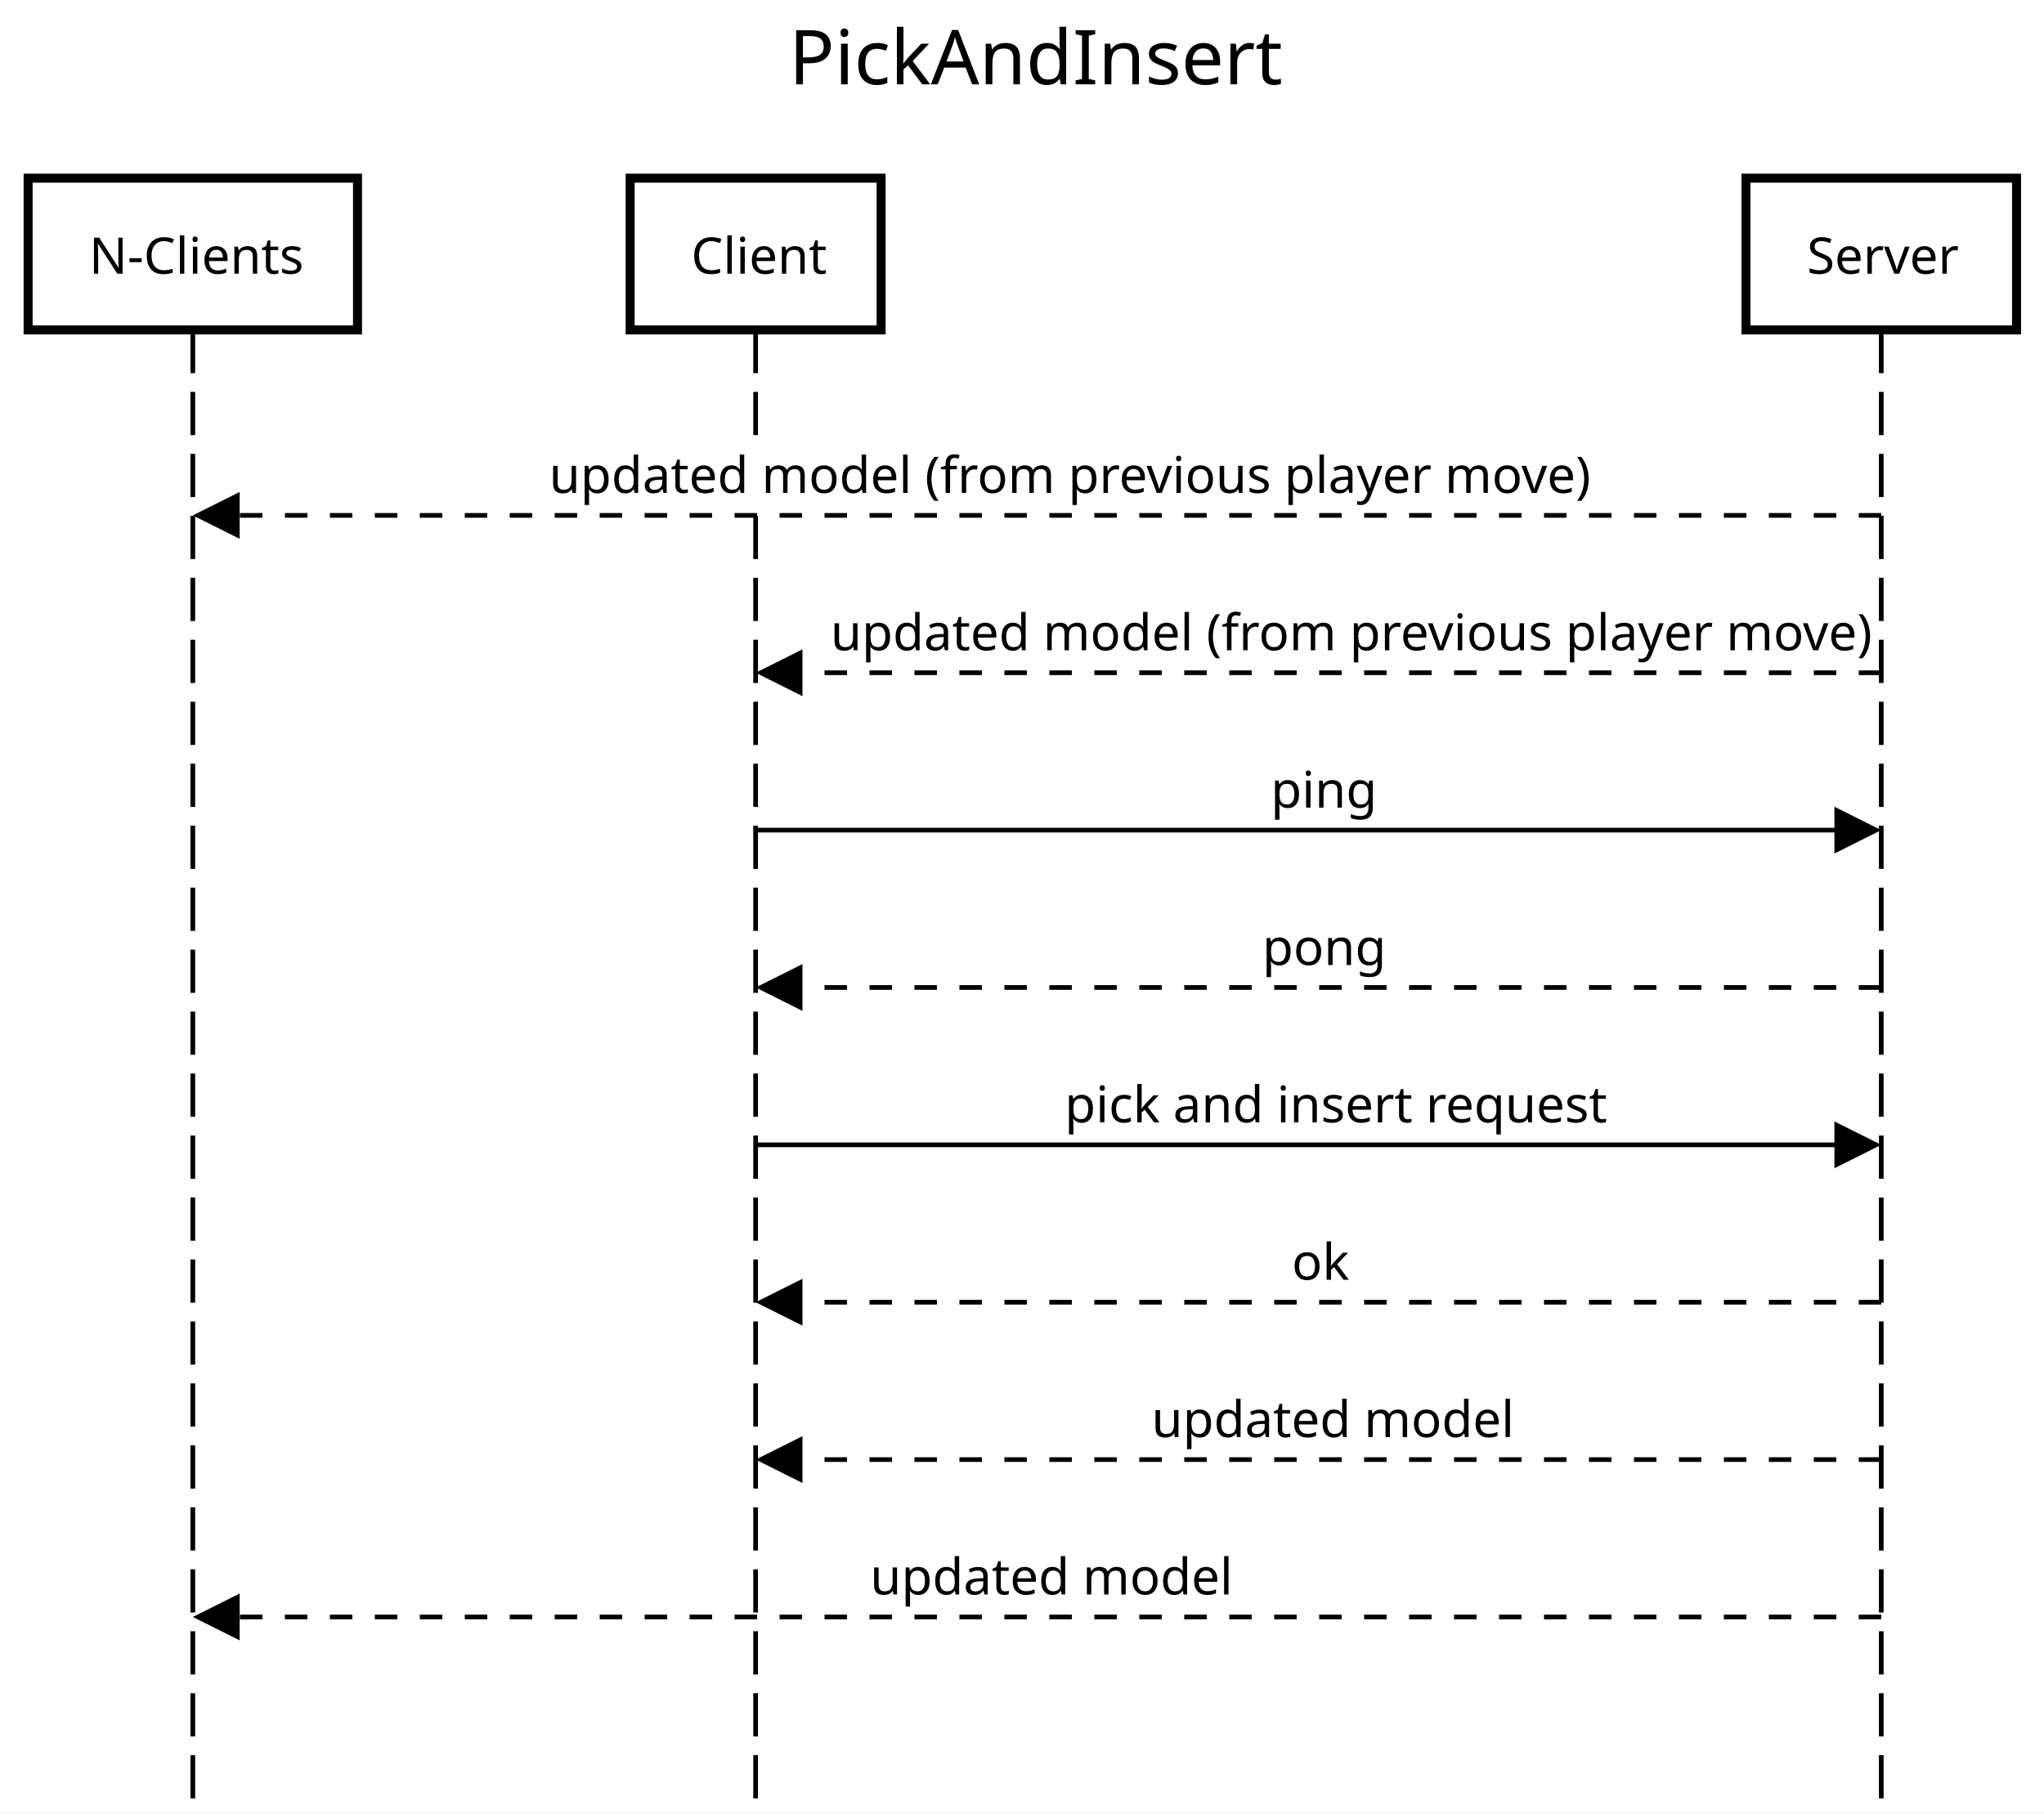
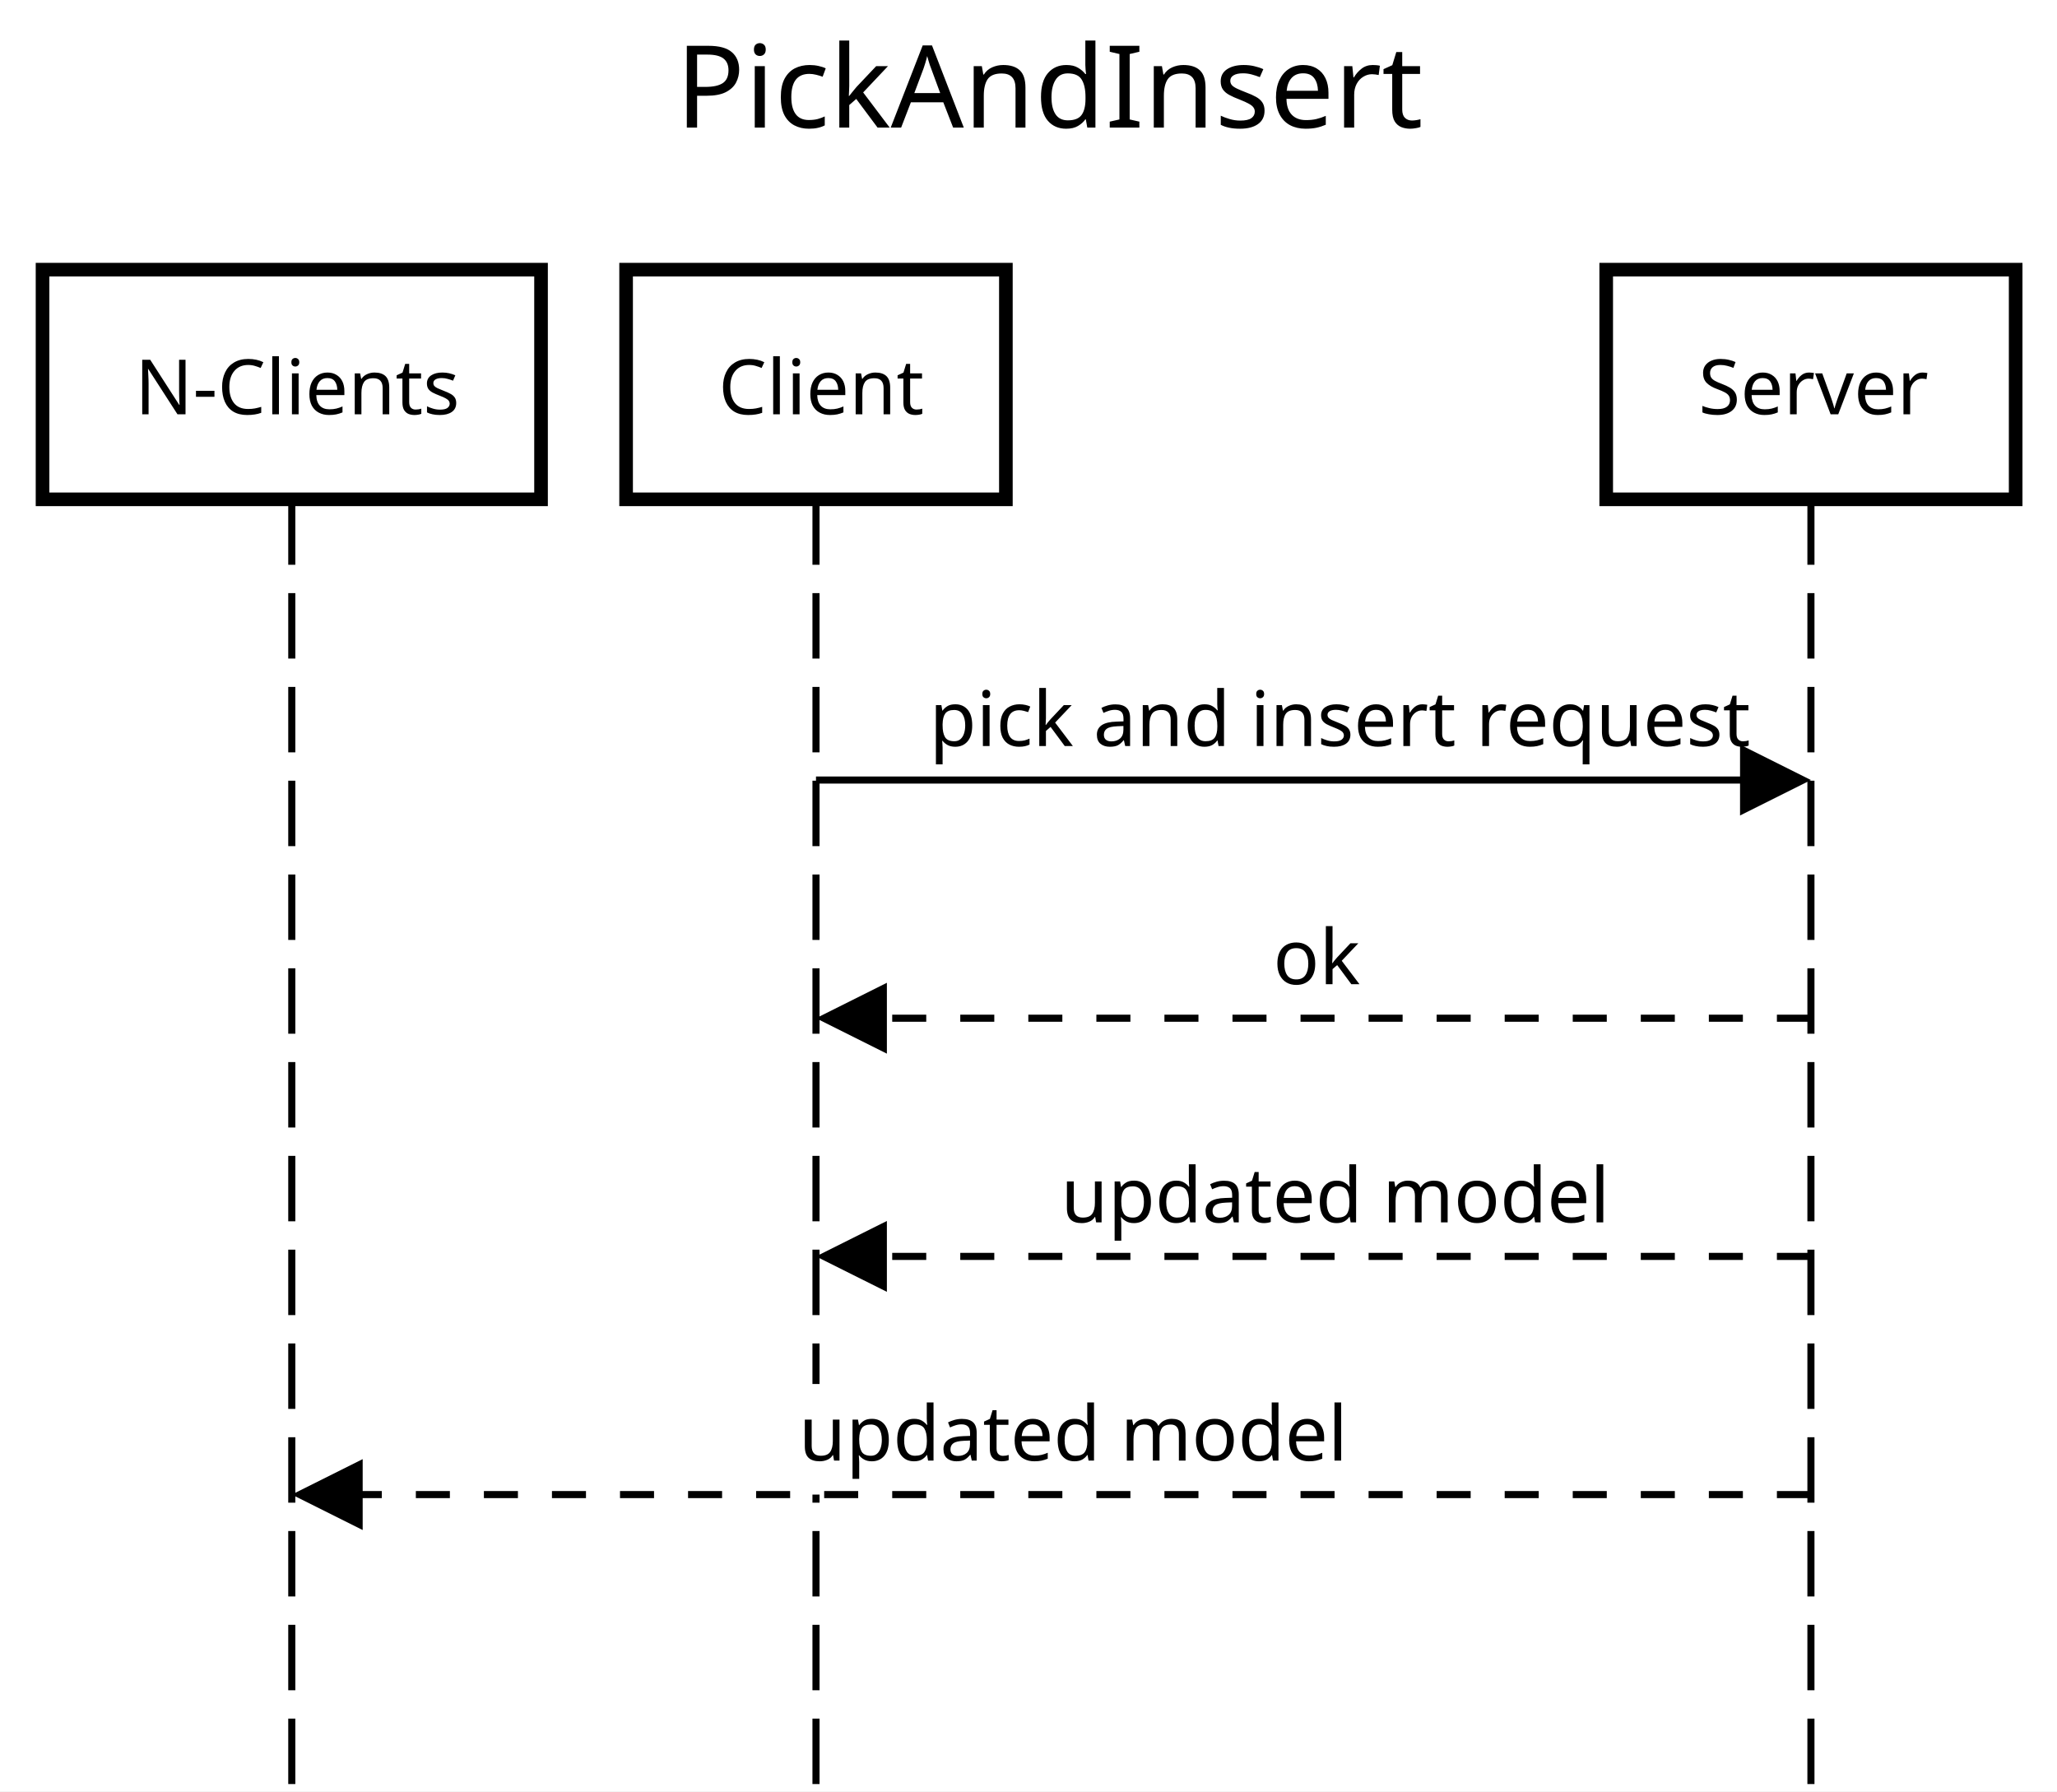
- <svg xmlns="http://www.w3.org/2000/svg" version="1.1" width="594" height="527">
+ <svg xmlns="http://www.w3.org/2000/svg" version="1.1" width="395" height="344">
  <defs />
  <g>
    <g />
    <g />
    <g />
    <g />
-     <g />
-     <g />
-     <g />
-     <g />
    <g>
-       <rect fill="white" stroke="none" x="0" y="0" width="594" height="527" />
+       <rect fill="white" stroke="none" x="0" y="0" width="395" height="344" />
    </g>
    <g>
-       <text fill="black" stroke="none" font-family="sans-serif" font-size="16.5pt" font-style="normal" font-weight="normal" text-decoration="normal" x="229.23" y="24.503" text-anchor="start" dominant-baseline="alphabetic" xml:space="preserve">PickAndInsert</text>
+       <text fill="black" stroke="none" font-family="sans-serif" font-size="16.5pt" font-style="normal" font-weight="normal" text-decoration="normal" x="129.751" y="24.503" text-anchor="start" dominant-baseline="alphabetic" xml:space="preserve">PickAndInsert</text>
    </g>
    <g />
    <g>
-       <path fill="none" stroke="black" paint-order="fill stroke markers" d=" M 56.031 95.888 L 56.031 527.137" stroke-miterlimit="10" stroke-width="1.361" stroke-dasharray="12.566,5.445" />
-       <path fill="none" stroke="black" paint-order="fill stroke markers" d=" M 219.59 95.888 L 219.59 527.137" stroke-miterlimit="10" stroke-width="1.361" stroke-dasharray="12.566,5.445" />
-       <path fill="none" stroke="black" paint-order="fill stroke markers" d=" M 546.708 95.888 L 546.708 527.137" stroke-miterlimit="10" stroke-width="1.361" stroke-dasharray="12.566,5.445" />
+       <path fill="none" stroke="black" paint-order="fill stroke markers" d=" M 56.031 95.888 L 56.031 344.183" stroke-miterlimit="10" stroke-width="1.361" stroke-dasharray="12.566,5.445" />
+       <path fill="none" stroke="black" paint-order="fill stroke markers" d=" M 156.693 95.888 L 156.693 344.183" stroke-miterlimit="10" stroke-width="1.361" stroke-dasharray="12.566,5.445" />
+       <path fill="none" stroke="black" paint-order="fill stroke markers" d=" M 347.748 95.888 L 347.748 344.183" stroke-miterlimit="10" stroke-width="1.361" stroke-dasharray="12.566,5.445" />
    </g>
    <g>
      <path fill="none" stroke="none" />
      <g>
        <path fill="white" stroke="black" paint-order="fill stroke markers" d=" M 8.168 51.783 L 103.894 51.783 L 103.894 95.888 L 8.168 95.888 L 8.168 51.783 Z" stroke-miterlimit="10" stroke-width="2.614" stroke-dasharray="" />
      </g>
      <g>
        <g />
        <text fill="black" stroke="none" font-family="sans-serif" font-size="11pt" font-style="normal" font-weight="normal" text-decoration="normal" x="25.891" y="79.552" text-anchor="start" dominant-baseline="alphabetic" xml:space="preserve">N-Clients</text>
      </g>
      <path fill="none" stroke="none" />
      <g>
-         <path fill="white" stroke="black" paint-order="fill stroke markers" d=" M 183.126 51.783 L 256.054 51.783 L 256.054 95.888 L 183.126 95.888 L 183.126 51.783 Z" stroke-miterlimit="10" stroke-width="2.614" stroke-dasharray="" />
+         <path fill="white" stroke="black" paint-order="fill stroke markers" d=" M 120.229 51.783 L 193.157 51.783 L 193.157 95.888 L 120.229 95.888 L 120.229 51.783 Z" stroke-miterlimit="10" stroke-width="2.614" stroke-dasharray="" />
      </g>
      <g>
        <g />
-         <text fill="black" stroke="none" font-family="sans-serif" font-size="11pt" font-style="normal" font-weight="normal" text-decoration="normal" x="200.85" y="79.552" text-anchor="start" dominant-baseline="alphabetic" xml:space="preserve">Client</text>
+         <text fill="black" stroke="none" font-family="sans-serif" font-size="11pt" font-style="normal" font-weight="normal" text-decoration="normal" x="137.953" y="79.552" text-anchor="start" dominant-baseline="alphabetic" xml:space="preserve">Client</text>
      </g>
      <path fill="none" stroke="none" />
      <g>
-         <path fill="white" stroke="black" paint-order="fill stroke markers" d=" M 507.395 51.783 L 586.021 51.783 L 586.021 95.888 L 507.395 95.888 L 507.395 51.783 Z" stroke-miterlimit="10" stroke-width="2.614" stroke-dasharray="" />
+         <path fill="white" stroke="black" paint-order="fill stroke markers" d=" M 308.435 51.783 L 387.061 51.783 L 387.061 95.888 L 308.435 95.888 L 308.435 51.783 Z" stroke-miterlimit="10" stroke-width="2.614" stroke-dasharray="" />
      </g>
      <g>
        <g />
-         <text fill="black" stroke="none" font-family="sans-serif" font-size="11pt" font-style="normal" font-weight="normal" text-decoration="normal" x="525.119" y="79.552" text-anchor="start" dominant-baseline="alphabetic" xml:space="preserve">Server</text>
+         <text fill="black" stroke="none" font-family="sans-serif" font-size="11pt" font-style="normal" font-weight="normal" text-decoration="normal" x="326.159" y="79.552" text-anchor="start" dominant-baseline="alphabetic" xml:space="preserve">Server</text>
      </g>
    </g>
    <g>
      <g>
        <g>
-           <rect fill="white" stroke="none" x="157.14" y="128.558" width="288.458" height="21.236" />
+           <rect fill="white" stroke="none" x="176.023" y="128.558" width="152.395" height="21.236" />
        </g>
-         <text fill="black" stroke="none" font-family="sans-serif" font-size="11pt" font-style="normal" font-weight="normal" text-decoration="normal" x="159.591" y="143.26" text-anchor="start" dominant-baseline="alphabetic" xml:space="preserve">updated model (from previous player move)</text>
+         <text fill="black" stroke="none" font-family="sans-serif" font-size="11pt" font-style="normal" font-weight="normal" text-decoration="normal" x="178.473" y="143.26" text-anchor="start" dominant-baseline="alphabetic" xml:space="preserve">pick and insert request</text>
      </g>
      <g>
-         <path fill="none" stroke="black" paint-order="fill stroke markers" d=" M 546.708 149.794 L 69.48 149.794" stroke-miterlimit="10" stroke-width="1.361" stroke-dasharray="6.534" />
-         <g transform="translate(56.03087,149.7938) translate(-56.03087,-149.7938)">
-           <path fill="black" stroke="none" paint-order="stroke fill markers" d=" M 69.644 142.987 L 56.031 149.794 L 69.644 156.6 Z" />
+         <path fill="none" stroke="black" paint-order="fill stroke markers" d=" M 156.693 149.794 L 334.299 149.794" stroke-miterlimit="10" stroke-width="1.361" stroke-dasharray="" />
+         <g transform="translate(347.7483,149.7938) translate(-347.7483,-149.7938)">
+           <path fill="black" stroke="none" paint-order="stroke fill markers" d=" M 334.136 142.987 L 347.748 149.794 L 334.136 156.6 Z" />
        </g>
      </g>
      <g>
        <g>
-           <rect fill="white" stroke="none" x="238.92" y="174.297" width="288.458" height="21.236" />
+           <rect fill="white" stroke="none" x="242.029" y="174.297" width="20.384" height="21.236" />
        </g>
-         <text fill="black" stroke="none" font-family="sans-serif" font-size="11pt" font-style="normal" font-weight="normal" text-decoration="normal" x="241.37" y="188.998" text-anchor="start" dominant-baseline="alphabetic" xml:space="preserve">updated model (from previous player move)</text>
+         <text fill="black" stroke="none" font-family="sans-serif" font-size="11pt" font-style="normal" font-weight="normal" text-decoration="normal" x="244.479" y="188.998" text-anchor="start" dominant-baseline="alphabetic" xml:space="preserve">ok</text>
      </g>
      <g>
-         <path fill="none" stroke="black" paint-order="fill stroke markers" d=" M 546.708 195.532 L 233.039 195.532" stroke-miterlimit="10" stroke-width="1.361" stroke-dasharray="6.534" />
-         <g transform="translate(219.5899,195.5324) translate(-219.5899,-195.5324)">
-           <path fill="black" stroke="none" paint-order="stroke fill markers" d=" M 233.203 188.726 L 219.59 195.532 L 233.203 202.339 Z" />
+         <path fill="none" stroke="black" paint-order="fill stroke markers" d=" M 347.748 195.532 L 170.143 195.532" stroke-miterlimit="10" stroke-width="1.361" stroke-dasharray="6.534" />
+         <g transform="translate(156.6932,195.5324) translate(-156.6932,-195.5324)">
+           <path fill="black" stroke="none" paint-order="stroke fill markers" d=" M 170.306 188.726 L 156.693 195.532 L 170.306 202.339 Z" />
        </g>
      </g>
      <g>
        <g>
-           <rect fill="white" stroke="none" x="366.84" y="220.035" width="32.617" height="21.236" />
+           <rect fill="white" stroke="none" x="201.274" y="220.035" width="101.894" height="21.236" />
        </g>
-         <text fill="black" stroke="none" font-family="sans-serif" font-size="11pt" font-style="normal" font-weight="normal" text-decoration="normal" x="369.291" y="234.737" text-anchor="start" dominant-baseline="alphabetic" xml:space="preserve">ping</text>
+         <text fill="black" stroke="none" font-family="sans-serif" font-size="11pt" font-style="normal" font-weight="normal" text-decoration="normal" x="203.724" y="234.737" text-anchor="start" dominant-baseline="alphabetic" xml:space="preserve">updated model</text>
      </g>
      <g>
-         <path fill="none" stroke="black" paint-order="fill stroke markers" d=" M 219.59 241.271 L 533.259 241.271" stroke-miterlimit="10" stroke-width="1.361" stroke-dasharray="" />
-         <g transform="translate(546.7079,241.271) translate(-546.7079,-241.271)">
-           <path fill="black" stroke="none" paint-order="stroke fill markers" d=" M 533.095 234.465 L 546.708 241.271 L 533.095 248.077 Z" />
+         <path fill="none" stroke="black" paint-order="fill stroke markers" d=" M 347.748 241.271 L 170.143 241.271" stroke-miterlimit="10" stroke-width="1.361" stroke-dasharray="6.534" />
+         <g transform="translate(156.6932,241.271) translate(-156.6932,-241.271)">
+           <path fill="black" stroke="none" paint-order="stroke fill markers" d=" M 170.306 234.465 L 156.693 241.271 L 170.306 248.077 Z" />
        </g>
      </g>
      <g>
        <g>
-           <rect fill="white" stroke="none" x="364.392" y="265.774" width="37.513" height="21.236" />
+           <rect fill="white" stroke="none" x="150.943" y="265.774" width="101.894" height="21.236" />
        </g>
-         <text fill="black" stroke="none" font-family="sans-serif" font-size="11pt" font-style="normal" font-weight="normal" text-decoration="normal" x="366.843" y="280.475" text-anchor="start" dominant-baseline="alphabetic" xml:space="preserve">pong</text>
+         <text fill="black" stroke="none" font-family="sans-serif" font-size="11pt" font-style="normal" font-weight="normal" text-decoration="normal" x="153.393" y="280.475" text-anchor="start" dominant-baseline="alphabetic" xml:space="preserve">updated model</text>
      </g>
      <g>
-         <path fill="none" stroke="black" paint-order="fill stroke markers" d=" M 546.708 287.01 L 233.039 287.01" stroke-miterlimit="10" stroke-width="1.361" stroke-dasharray="6.534" />
-         <g transform="translate(219.5899,287.0095) translate(-219.5899,-287.0095)">
-           <path fill="black" stroke="none" paint-order="stroke fill markers" d=" M 233.203 280.203 L 219.59 287.01 L 233.203 293.816 Z" />
-         </g>
-       </g>
-       <g>
-         <g>
-           <rect fill="white" stroke="none" x="306.951" y="311.512" width="152.395" height="21.236" />
-         </g>
-         <text fill="black" stroke="none" font-family="sans-serif" font-size="11pt" font-style="normal" font-weight="normal" text-decoration="normal" x="309.402" y="326.214" text-anchor="start" dominant-baseline="alphabetic" xml:space="preserve">pick and insert request</text>
-       </g>
-       <g>
-         <path fill="none" stroke="black" paint-order="fill stroke markers" d=" M 219.59 332.748 L 533.259 332.748" stroke-miterlimit="10" stroke-width="1.361" stroke-dasharray="" />
-         <g transform="translate(546.7079,332.7481) translate(-546.7079,-332.7481)">
-           <path fill="black" stroke="none" paint-order="stroke fill markers" d=" M 533.095 325.942 L 546.708 332.748 L 533.095 339.554 Z" />
-         </g>
-       </g>
-       <g>
-         <g>
-           <rect fill="white" stroke="none" x="372.957" y="357.251" width="20.384" height="21.236" />
-         </g>
-         <text fill="black" stroke="none" font-family="sans-serif" font-size="11pt" font-style="normal" font-weight="normal" text-decoration="normal" x="375.407" y="371.953" text-anchor="start" dominant-baseline="alphabetic" xml:space="preserve">ok</text>
-       </g>
-       <g>
-         <path fill="none" stroke="black" paint-order="fill stroke markers" d=" M 546.708 378.487 L 233.039 378.487" stroke-miterlimit="10" stroke-width="1.361" stroke-dasharray="6.534" />
-         <g transform="translate(219.5899,378.4867) translate(-219.5899,-378.4867)">
-           <path fill="black" stroke="none" paint-order="stroke fill markers" d=" M 233.203 371.68 L 219.59 378.487 L 233.203 385.293 Z" />
-         </g>
-       </g>
-       <g>
-         <g>
-           <rect fill="white" stroke="none" x="332.202" y="402.989" width="101.894" height="21.236" />
-         </g>
-         <text fill="black" stroke="none" font-family="sans-serif" font-size="11pt" font-style="normal" font-weight="normal" text-decoration="normal" x="334.652" y="417.691" text-anchor="start" dominant-baseline="alphabetic" xml:space="preserve">updated model</text>
-       </g>
-       <g>
-         <path fill="none" stroke="black" paint-order="fill stroke markers" d=" M 546.708 424.225 L 233.039 424.225" stroke-miterlimit="10" stroke-width="1.361" stroke-dasharray="6.534" />
-         <g transform="translate(219.5899,424.2252) translate(-219.5899,-424.2252)">
-           <path fill="black" stroke="none" paint-order="stroke fill markers" d=" M 233.203 417.419 L 219.59 424.225 L 233.203 431.032 Z" />
-         </g>
-       </g>
-       <g>
-         <g>
-           <rect fill="white" stroke="none" x="250.422" y="448.728" width="101.894" height="21.236" />
-         </g>
-         <text fill="black" stroke="none" font-family="sans-serif" font-size="11pt" font-style="normal" font-weight="normal" text-decoration="normal" x="252.873" y="463.43" text-anchor="start" dominant-baseline="alphabetic" xml:space="preserve">updated model</text>
-       </g>
-       <g>
-         <path fill="none" stroke="black" paint-order="fill stroke markers" d=" M 546.708 469.964 L 69.48 469.964" stroke-miterlimit="10" stroke-width="1.361" stroke-dasharray="6.534" />
-         <g transform="translate(56.03087,469.9638) translate(-56.03087,-469.9638)">
-           <path fill="black" stroke="none" paint-order="stroke fill markers" d=" M 69.644 463.157 L 56.031 469.964 L 69.644 476.77 Z" />
+         <path fill="none" stroke="black" paint-order="fill stroke markers" d=" M 347.748 287.01 L 69.48 287.01" stroke-miterlimit="10" stroke-width="1.361" stroke-dasharray="6.534" />
+         <g transform="translate(56.03087,287.0095) translate(-56.03087,-287.0095)">
+           <path fill="black" stroke="none" paint-order="stroke fill markers" d=" M 69.644 280.203 L 56.031 287.01 L 69.644 293.816 Z" />
        </g>
      </g>
    </g>
    <g />
    <g />
    <g />
  </g>
</svg>
